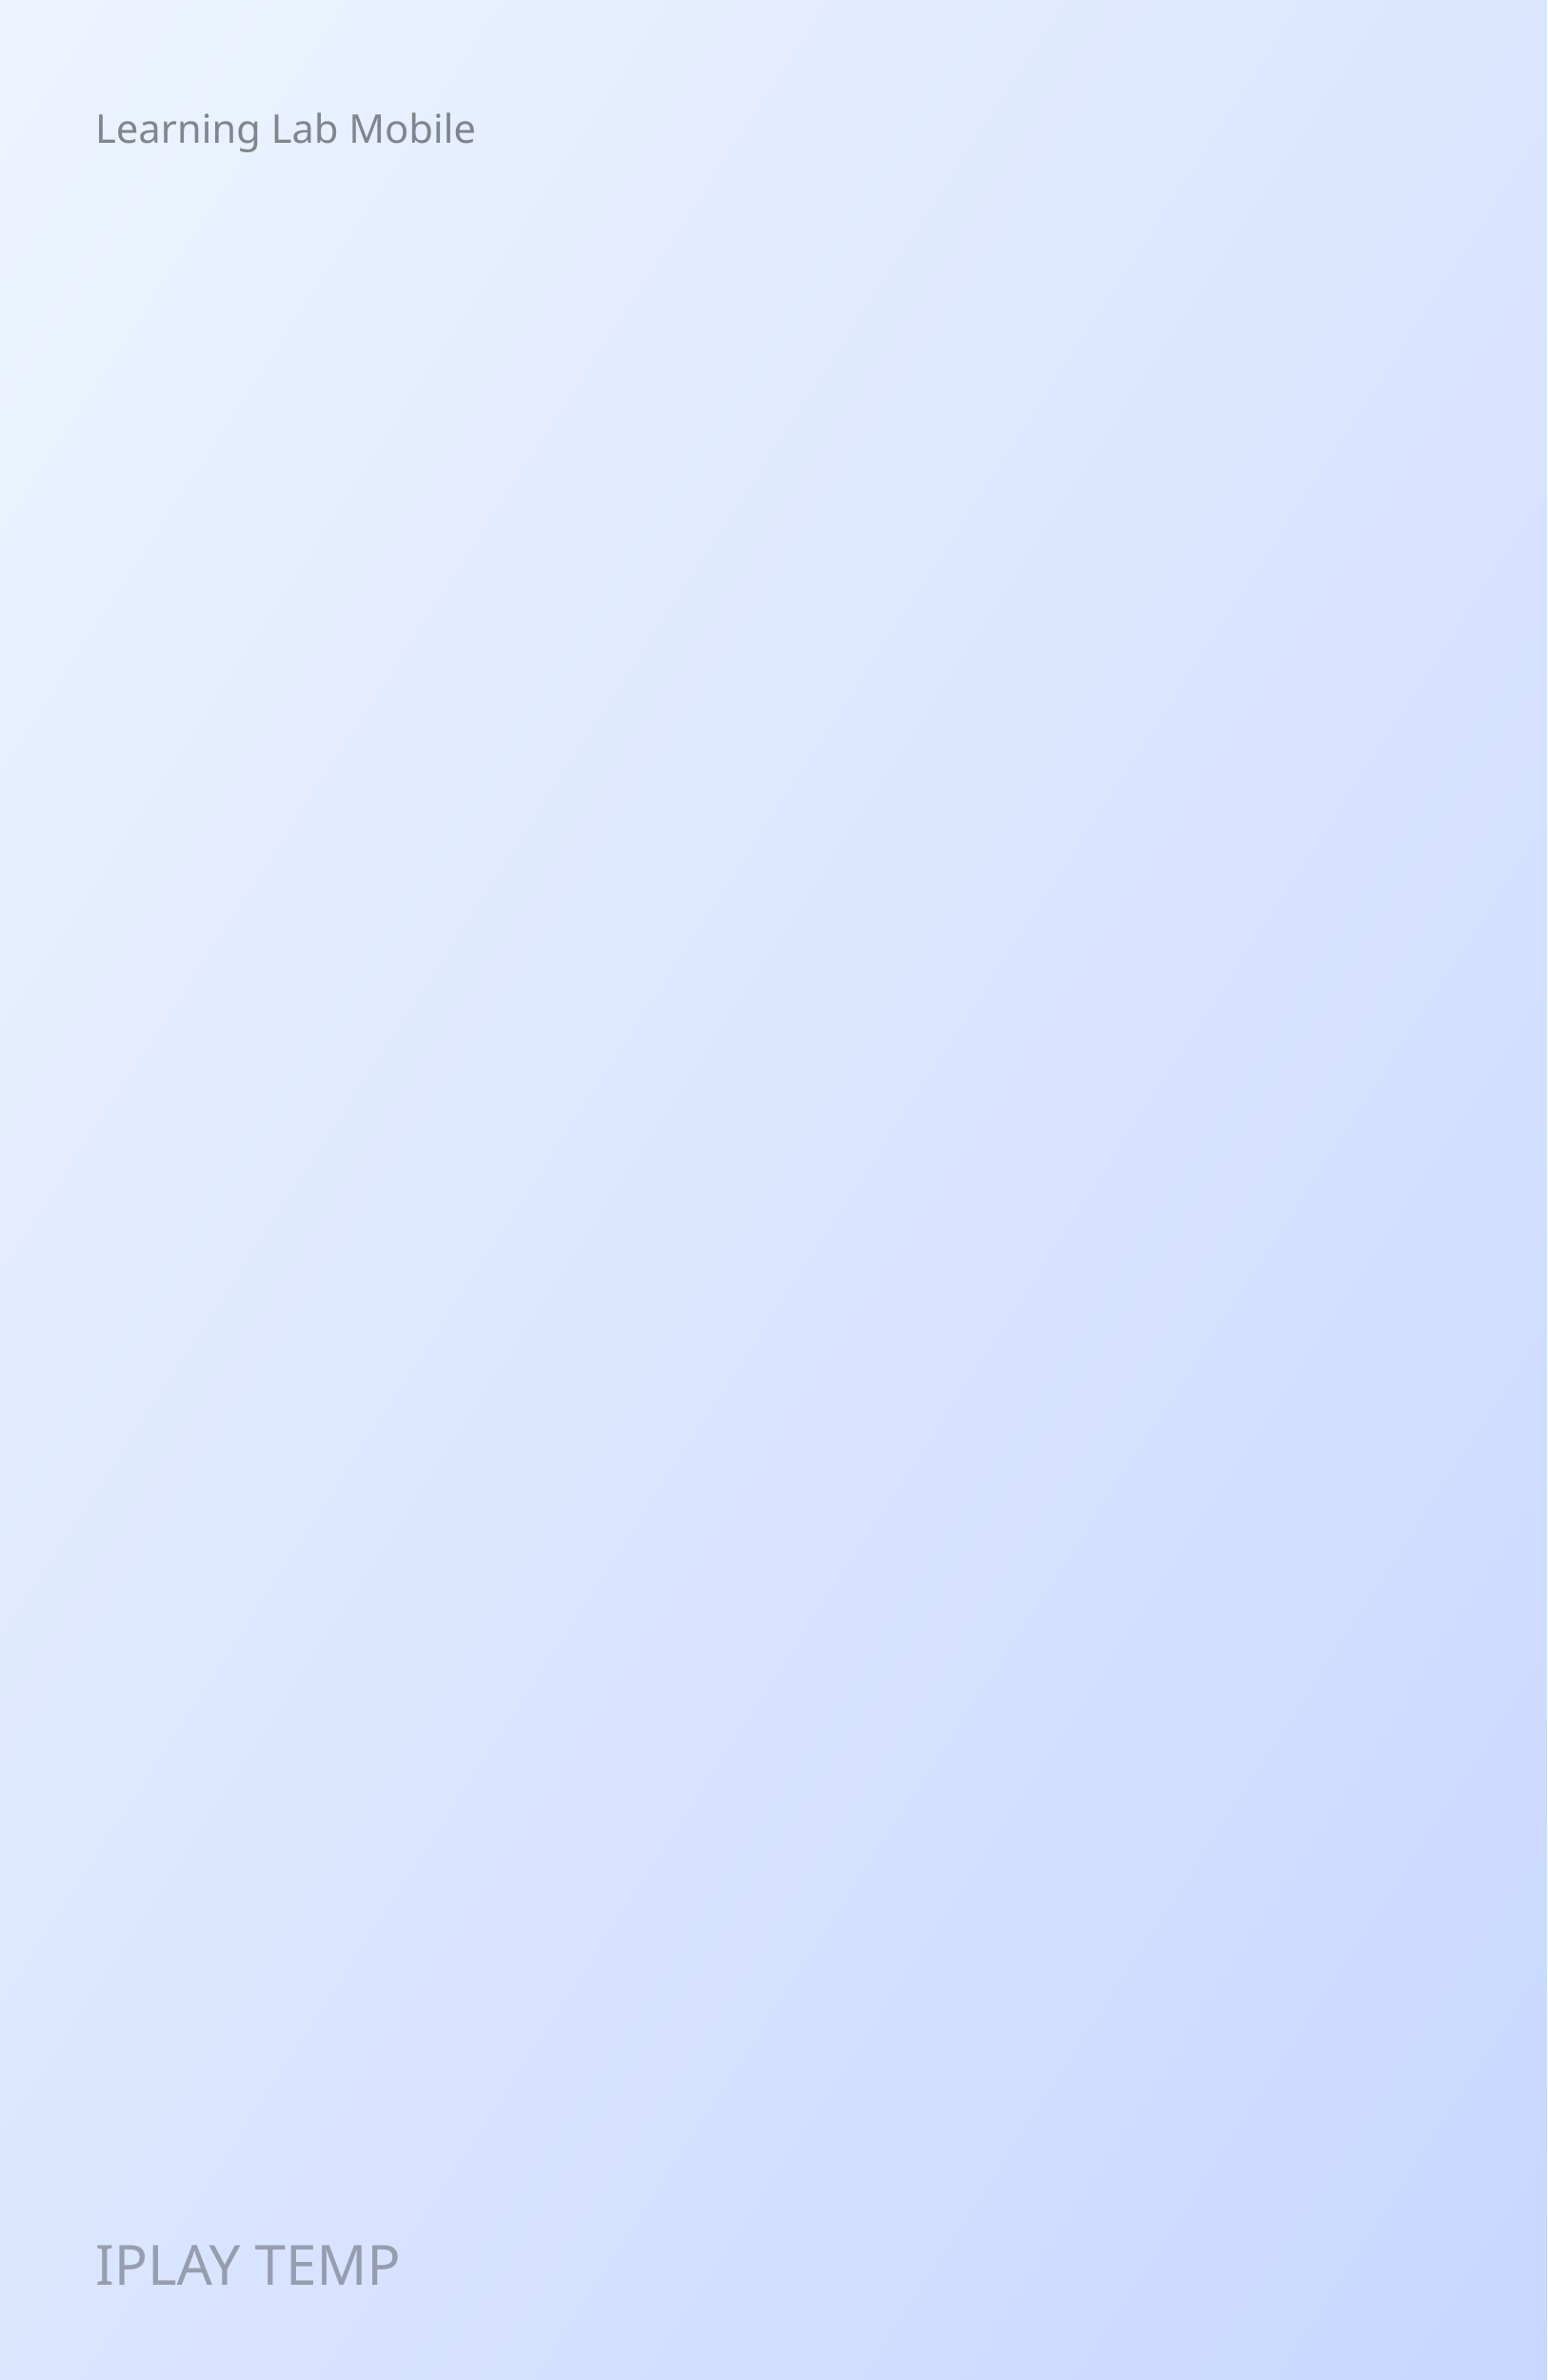
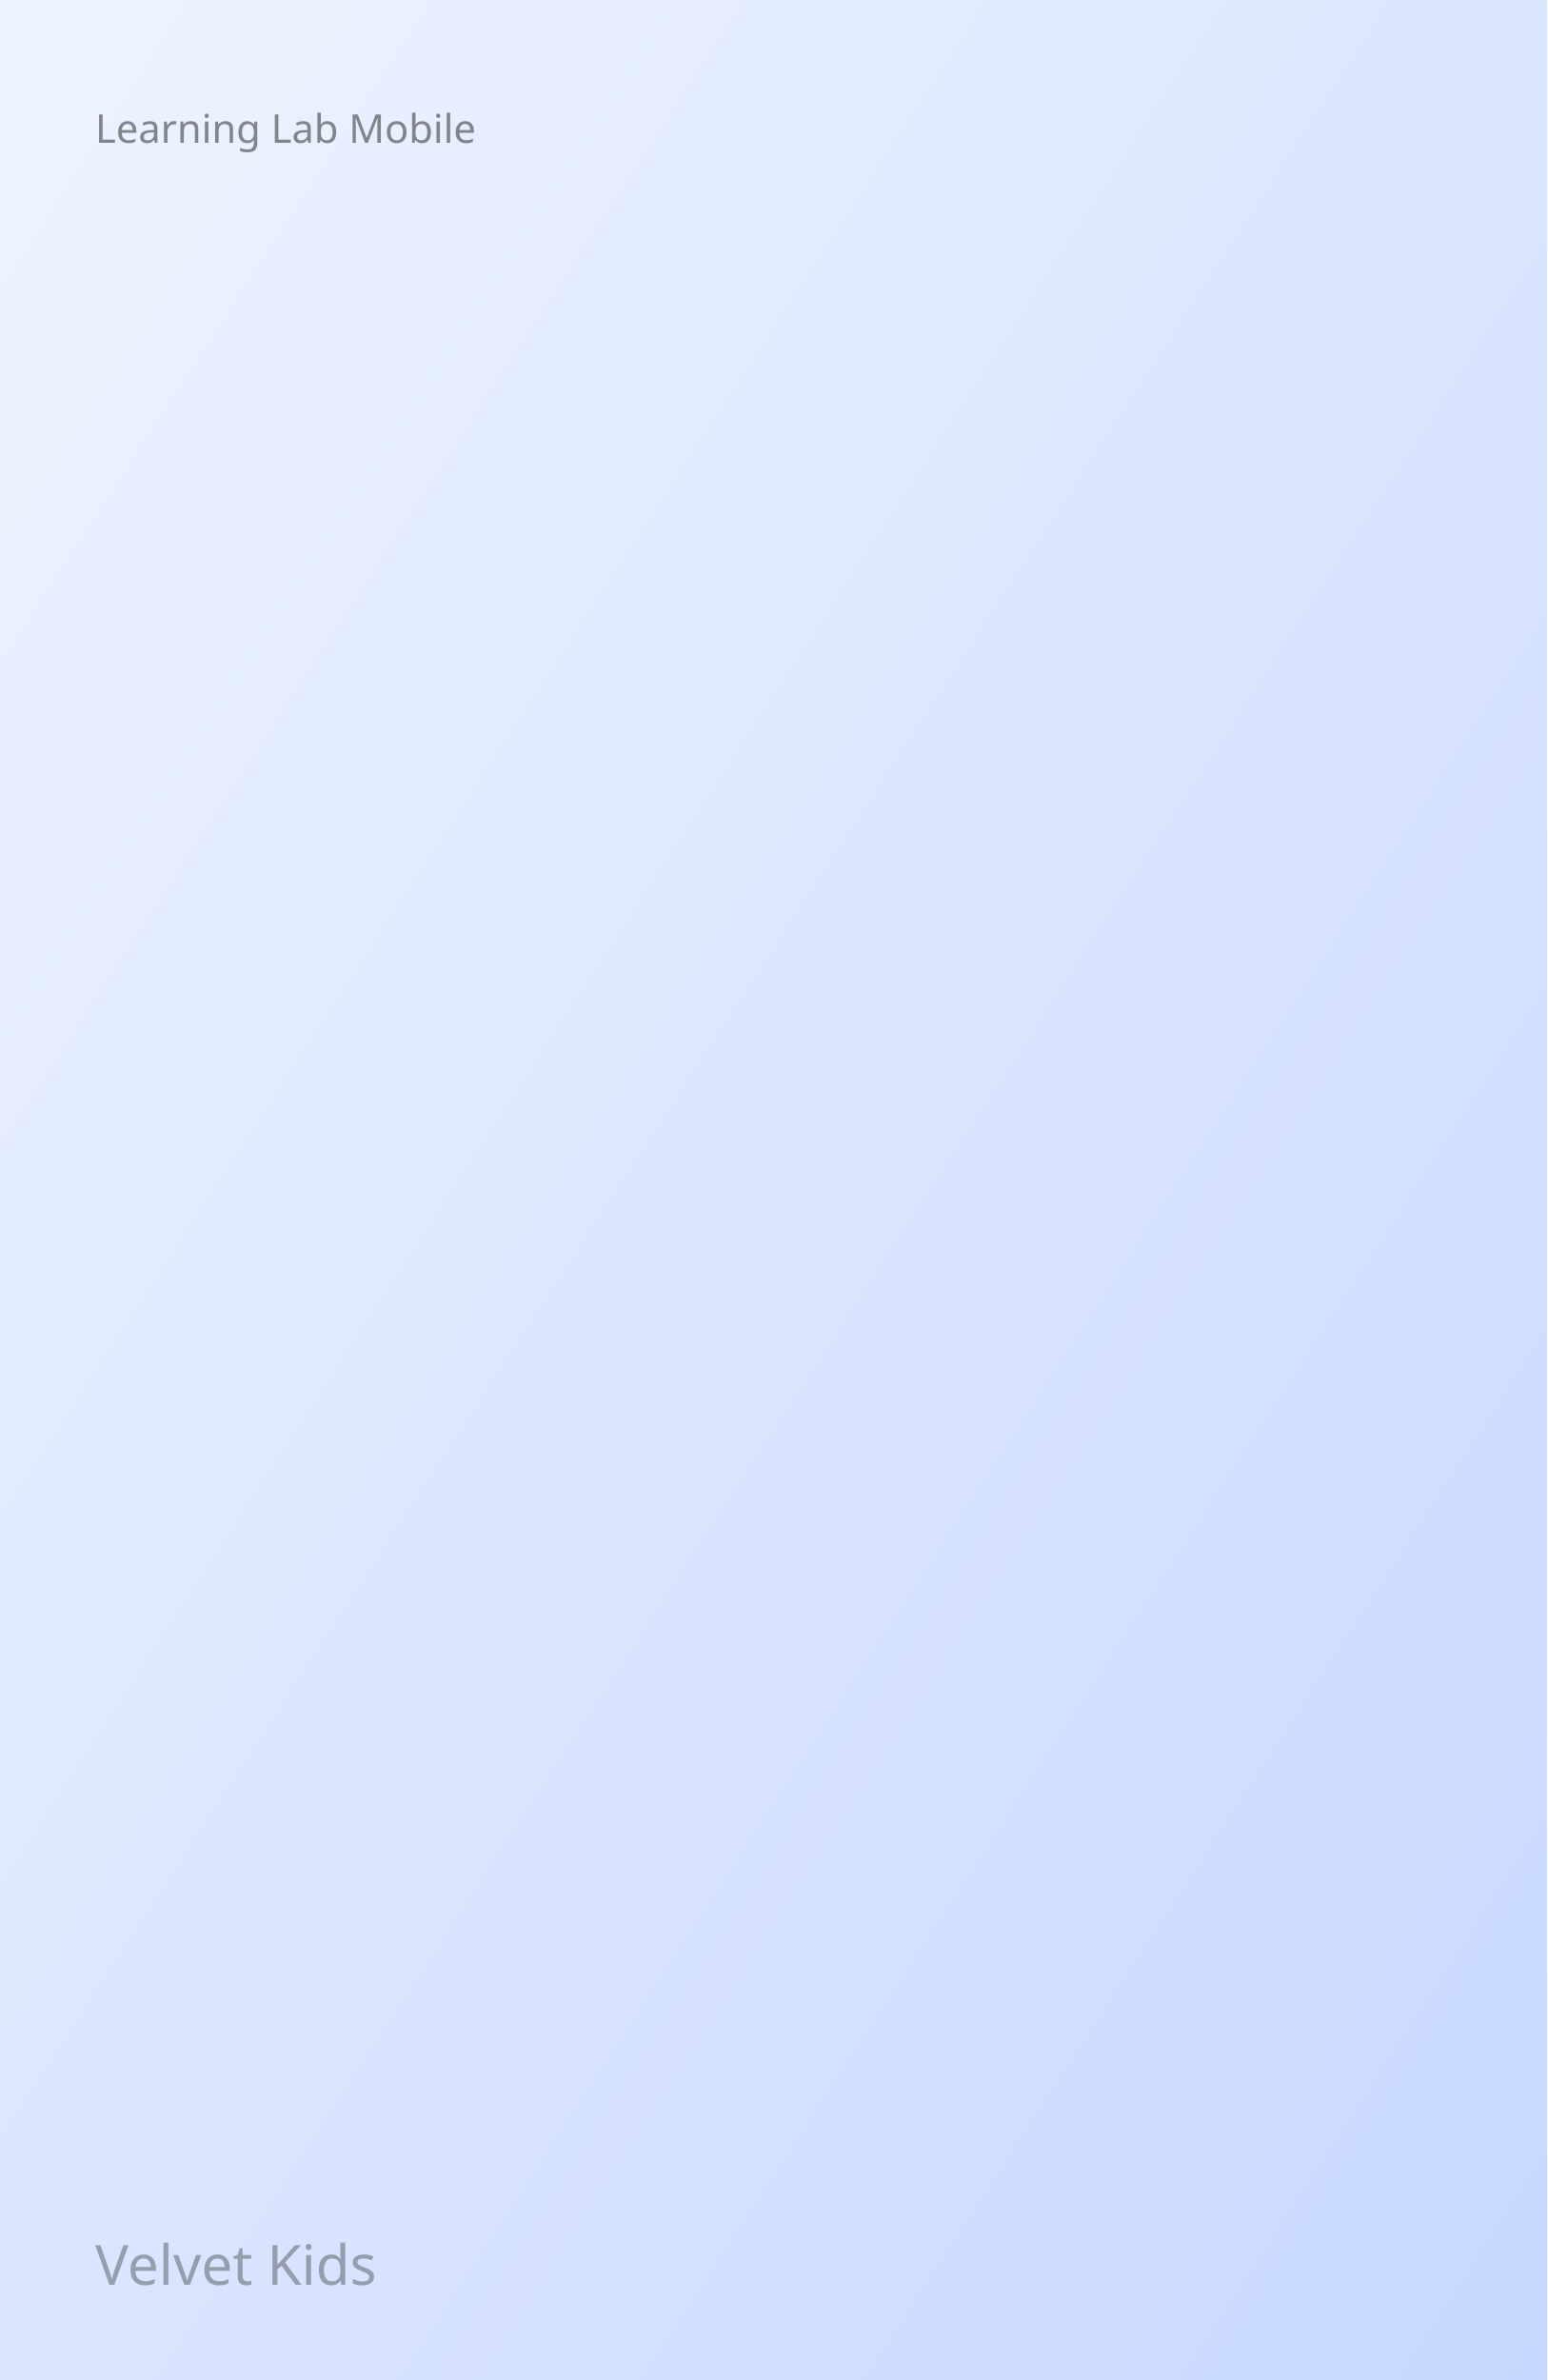
<svg xmlns="http://www.w3.org/2000/svg" width="780" height="1200" viewBox="0 0 780 1200" role="img" aria-label="Learning Lab Mobile">
  <defs>
    <linearGradient id="bg" x1="0%" y1="0%" x2="100%" y2="100%">
      <stop offset="0%" stop-color="#eef4ff" />
      <stop offset="100%" stop-color="#c7d7ff" />
    </linearGradient>
  </defs>
  <rect width="100%" height="100%" fill="url(#bg)" />
-   <text x="48" y="1152" fill="#1a1a1a" font-family="system-ui,sans-serif" font-size="28" opacity="0.35">IPLAY TEMP</text>
+   <text x="48" y="1152" fill="#1a1a1a" font-family="system-ui,sans-serif" font-size="28" opacity="0.35">Velvet Kids</text>
  <text x="48" y="72" fill="#1a1a1a" font-family="system-ui,sans-serif" font-size="20" opacity="0.5">Learning Lab Mobile</text>
</svg>
